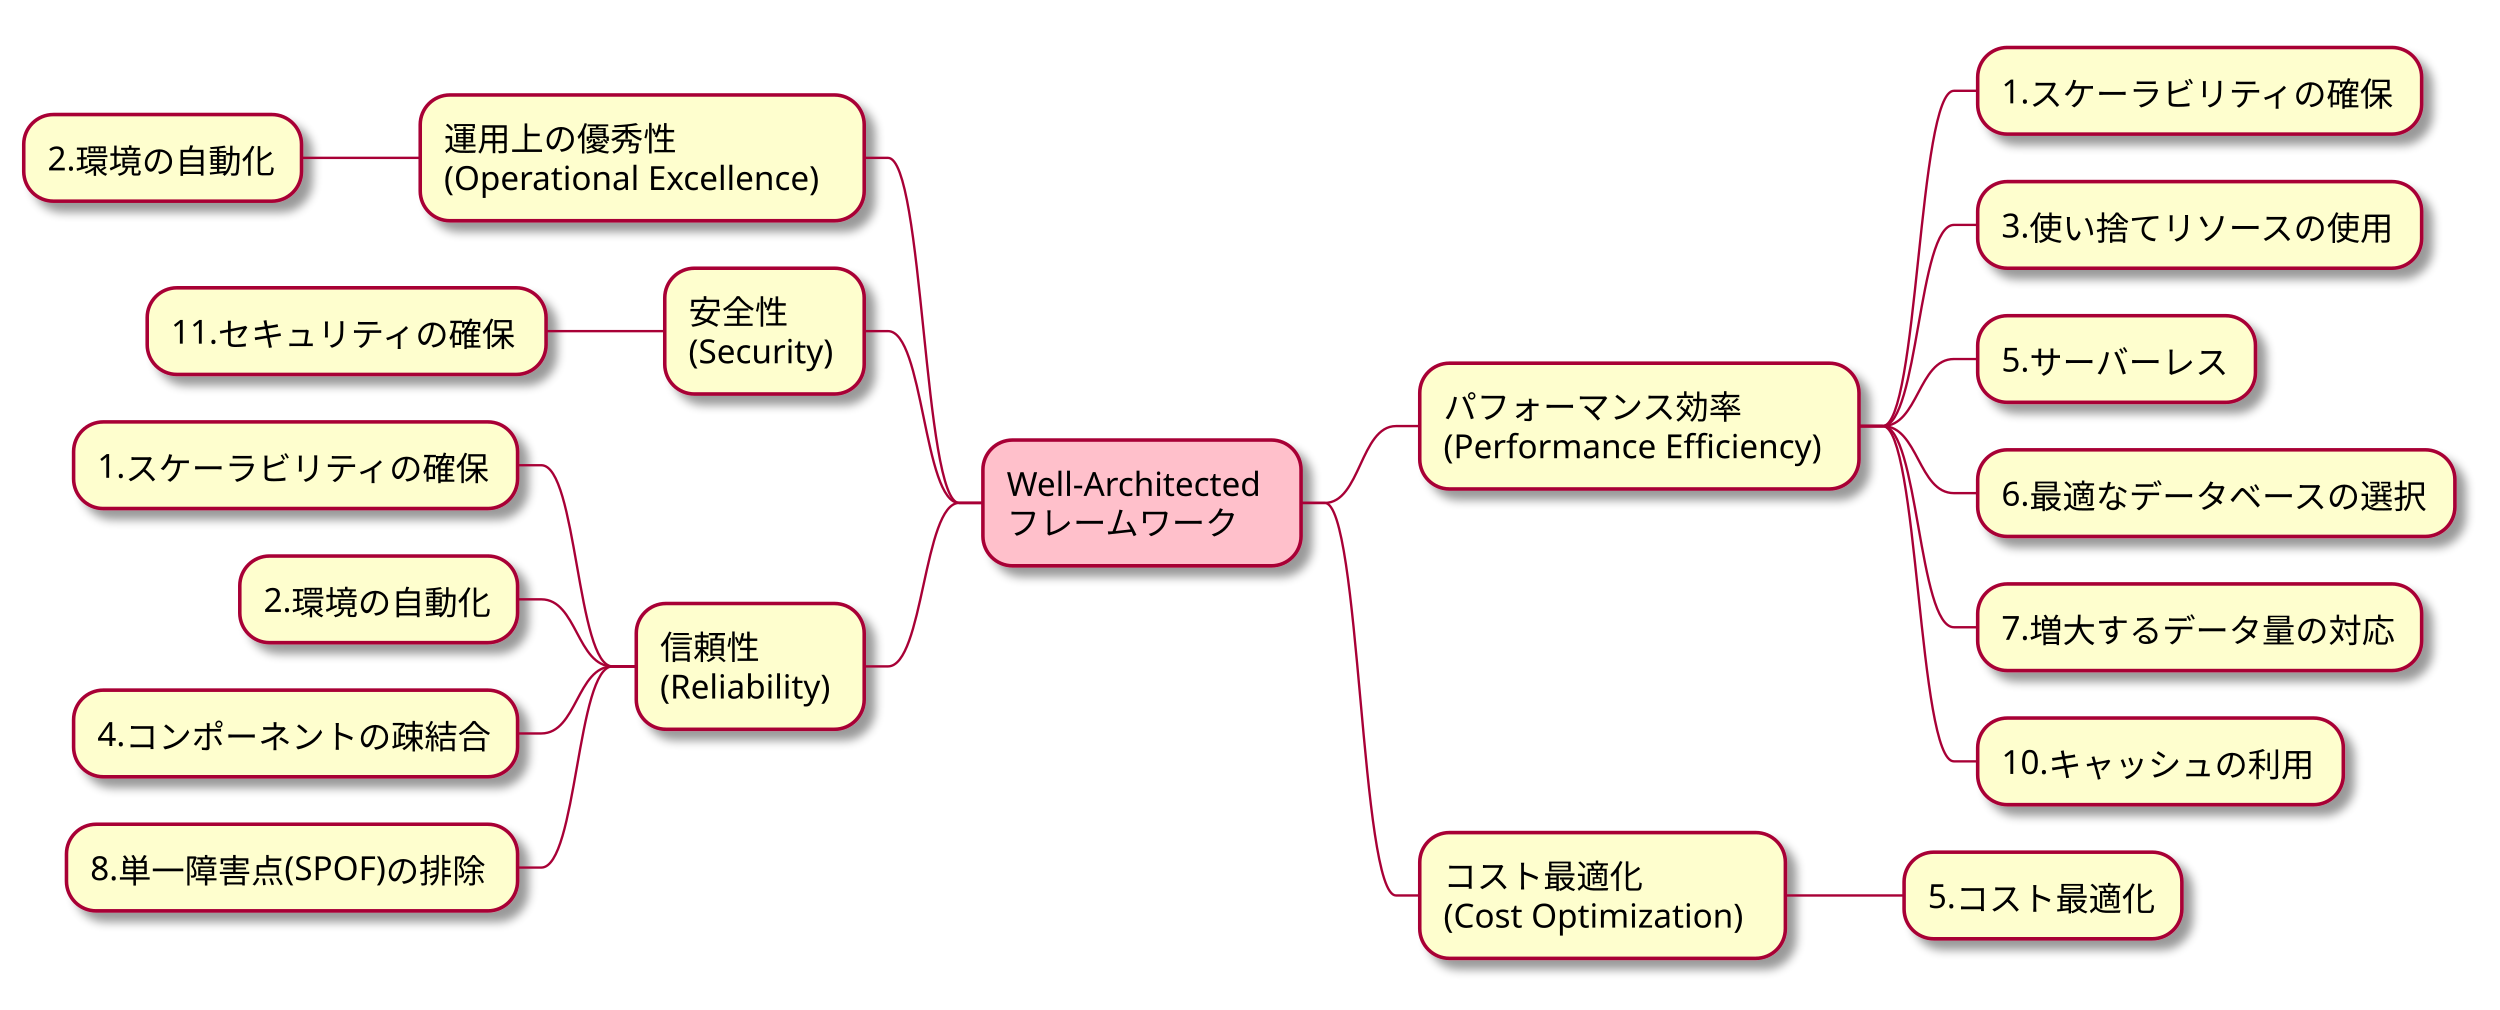
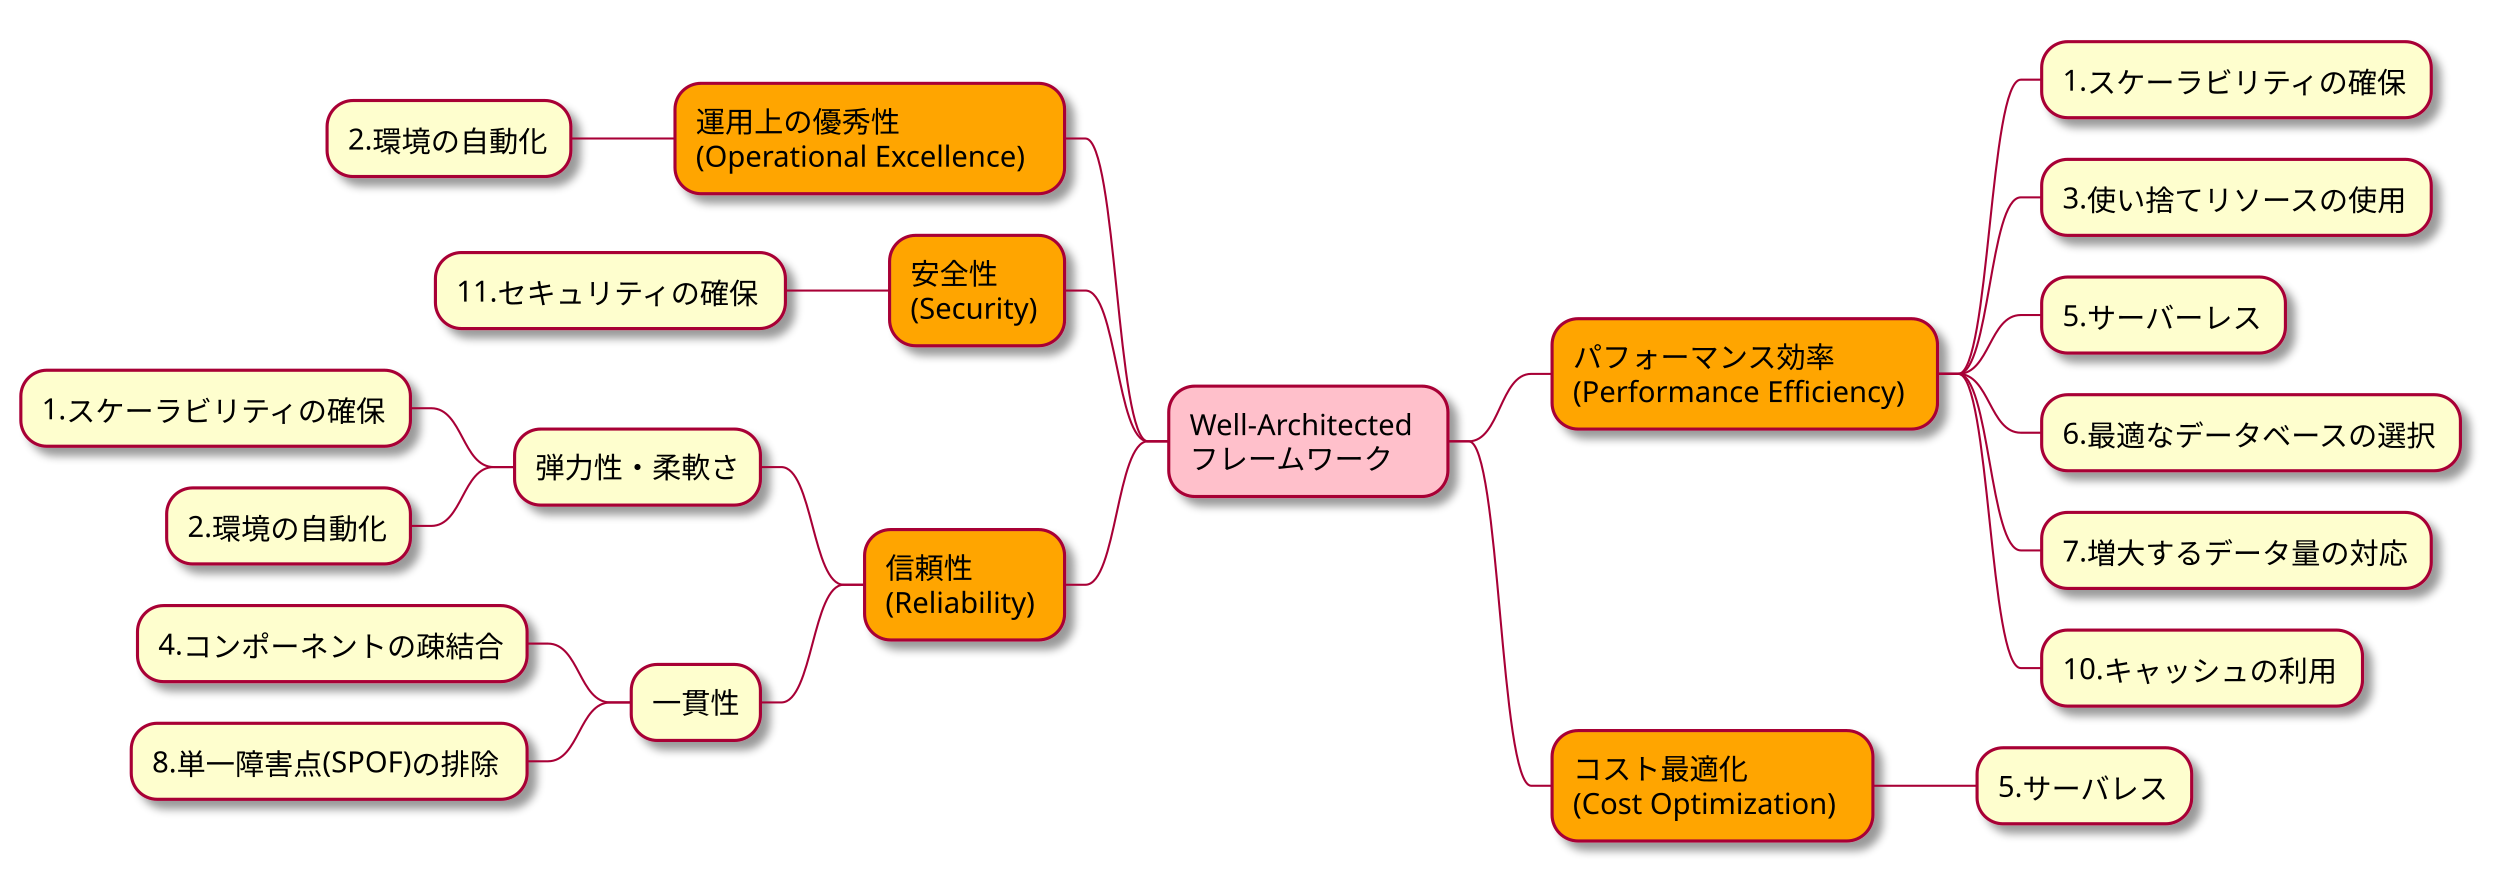
- <svg xmlns="http://www.w3.org/2000/svg" contentScriptType="application/ecmascript" contentStyleType="text/css" height="425px" preserveAspectRatio="none" style="width:1053px;height:425px;" version="1.1" viewBox="0 0 1053 425" width="1053px" zoomAndPan="magnify">
+ <svg xmlns="http://www.w3.org/2000/svg" contentScriptType="application/ecmascript" contentStyleType="text/css" height="425px" preserveAspectRatio="none" style="width:1200px;height:425px;" version="1.1" viewBox="0 0 1200 425" width="1200px" zoomAndPan="magnify">
  <defs>
-     <filter height="300%" id="f1lbdx95ym1p72" width="300%" x="-1" y="-1">
+     <filter height="300%" id="f1e07wwuyhw821" width="300%" x="-1" y="-1">
      <feGaussianBlur result="blurOut" stdDeviation="2.0" />
      <feColorMatrix in="blurOut" result="blurOut2" type="matrix" values="0 0 0 0 0 0 0 0 0 0 0 0 0 0 0 0 0 0 .4 0" />
      <feOffset dx="4.0" dy="4.0" in="blurOut2" result="blurOut3" />
      <feBlend in="SourceGraphic" in2="blurOut3" mode="normal" />
    </filter>
  </defs>
  <g>
-     <rect fill="#FFC0CB" filter="url(#f1lbdx95ym1p72)" height="52.977" rx="12.5" ry="12.5" style="stroke:#A80036;stroke-width:1.5;" width="134" x="414" y="185.343" />
-     <text fill="#000000" font-family="sans-serif" font-size="14" lengthAdjust="spacing" textLength="114" x="424" y="208.878">Well-Architected</text>
-     <text fill="#000000" font-family="sans-serif" font-size="14" lengthAdjust="spacing" textLength="98" x="424" y="225.366">フレームワーク</text>
-     <rect fill="#FEFECE" filter="url(#f1lbdx95ym1p72)" height="52.977" rx="12.5" ry="12.5" style="stroke:#A80036;stroke-width:1.5;" width="185" x="598" y="152.977" />
-     <text fill="#000000" font-family="sans-serif" font-size="14" lengthAdjust="spacing" textLength="126" x="608" y="176.512">パフォーマンス効率</text>
-     <text fill="#000000" font-family="sans-serif" font-size="14" lengthAdjust="spacing" textLength="165" x="608" y="193">(Performance Efficiency)</text>
-     <rect fill="#FEFECE" filter="url(#f1lbdx95ym1p72)" height="36.488" rx="12.5" ry="12.5" style="stroke:#A80036;stroke-width:1.5;" width="187" x="833" y="20" />
-     <text fill="#000000" font-family="sans-serif" font-size="14" lengthAdjust="spacing" textLength="167" x="843" y="43.535">1.スケーラビリティの確保</text>
-     <path d="M783,179.465 L793,179.465 C808,179.465 808,38.244 823,38.244 L833,38.244 " fill="none" style="stroke:#A80036;stroke-width:1.0;" />
-     <rect fill="#FEFECE" filter="url(#f1lbdx95ym1p72)" height="36.488" rx="12.5" ry="12.5" style="stroke:#A80036;stroke-width:1.5;" width="187" x="833" y="76.488" />
-     <text fill="#000000" font-family="sans-serif" font-size="14" lengthAdjust="spacing" textLength="167" x="843" y="100.023">3.使い捨てリソースの使用</text>
-     <path d="M783,179.465 L793,179.465 C808,179.465 808,94.732 823,94.732 L833,94.732 " fill="none" style="stroke:#A80036;stroke-width:1.0;" />
-     <rect fill="#FEFECE" filter="url(#f1lbdx95ym1p72)" height="36.488" rx="12.5" ry="12.5" style="stroke:#A80036;stroke-width:1.5;" width="117" x="833" y="132.977" />
-     <text fill="#000000" font-family="sans-serif" font-size="14" lengthAdjust="spacing" textLength="97" x="843" y="156.512">5.サーバーレス</text>
-     <path d="M783,179.465 L793,179.465 C808,179.465 808,151.221 823,151.221 L833,151.221 " fill="none" style="stroke:#A80036;stroke-width:1.0;" />
-     <rect fill="#FEFECE" filter="url(#f1lbdx95ym1p72)" height="36.488" rx="12.5" ry="12.5" style="stroke:#A80036;stroke-width:1.5;" width="201" x="833" y="189.465" />
-     <text fill="#000000" font-family="sans-serif" font-size="14" lengthAdjust="spacing" textLength="181" x="843" y="213">6.最適なデータベースの選択</text>
-     <path d="M783,179.465 L793,179.465 C808,179.465 808,207.709 823,207.709 L833,207.709 " fill="none" style="stroke:#A80036;stroke-width:1.0;" />
-     <rect fill="#FEFECE" filter="url(#f1lbdx95ym1p72)" height="36.488" rx="12.5" ry="12.5" style="stroke:#A80036;stroke-width:1.5;" width="187" x="833" y="245.953" />
-     <text fill="#000000" font-family="sans-serif" font-size="14" lengthAdjust="spacing" textLength="167" x="843" y="269.488">7.増大するデータ量の対応</text>
-     <path d="M783,179.465 L793,179.465 C808,179.465 808,264.197 823,264.197 L833,264.197 " fill="none" style="stroke:#A80036;stroke-width:1.0;" />
-     <rect fill="#FEFECE" filter="url(#f1lbdx95ym1p72)" height="36.488" rx="12.5" ry="12.5" style="stroke:#A80036;stroke-width:1.5;" width="154" x="833" y="302.441" />
-     <text fill="#000000" font-family="sans-serif" font-size="14" lengthAdjust="spacing" textLength="134" x="843" y="325.977">10.キャッシュの利用</text>
-     <path d="M783,179.465 L793,179.465 C808,179.465 808,320.685 823,320.685 L833,320.685 " fill="none" style="stroke:#A80036;stroke-width:1.0;" />
-     <path d="M548,211.831 L558,211.831 C573,211.831 573,179.465 588,179.465 L598,179.465 " fill="none" style="stroke:#A80036;stroke-width:1.0;" />
-     <rect fill="#FEFECE" filter="url(#f1lbdx95ym1p72)" height="52.977" rx="12.5" ry="12.5" style="stroke:#A80036;stroke-width:1.5;" width="154" x="598" y="350.685" />
-     <text fill="#000000" font-family="sans-serif" font-size="14" lengthAdjust="spacing" textLength="84" x="608" y="374.221">コスト最適化</text>
-     <text fill="#000000" font-family="sans-serif" font-size="14" lengthAdjust="spacing" textLength="134" x="608" y="390.709">(Cost Optimization)</text>
-     <rect fill="#FEFECE" filter="url(#f1lbdx95ym1p72)" height="36.488" rx="12.5" ry="12.5" style="stroke:#A80036;stroke-width:1.5;" width="117" x="802" y="358.93" />
-     <text fill="#000000" font-family="sans-serif" font-size="14" lengthAdjust="spacing" textLength="97" x="812" y="382.465">5.コスト最適化</text>
-     <path d="M752,377.174 L762,377.174 C777,377.174 777,377.174 792,377.174 L802,377.174 " fill="none" style="stroke:#A80036;stroke-width:1.0;" />
-     <path d="M548,211.831 L558,211.831 C573,211.831 573,377.174 588,377.174 L598,377.174 " fill="none" style="stroke:#A80036;stroke-width:1.0;" />
-     <rect fill="#FEFECE" filter="url(#f1lbdx95ym1p72)" height="52.977" rx="12.5" ry="12.5" style="stroke:#A80036;stroke-width:1.5;" width="187" x="177" y="40" />
-     <text fill="#000000" font-family="sans-serif" font-size="14" lengthAdjust="spacing" textLength="98" x="187" y="63.535">運用上の優秀性</text>
-     <text fill="#000000" font-family="sans-serif" font-size="14" lengthAdjust="spacing" textLength="167" x="187" y="80.023">(Operational Excellence)</text>
-     <rect fill="#FEFECE" filter="url(#f1lbdx95ym1p72)" height="36.488" rx="12.5" ry="12.5" style="stroke:#A80036;stroke-width:1.5;" width="117" x="10" y="48.244" />
-     <text fill="#000000" font-family="sans-serif" font-size="14" lengthAdjust="spacing" textLength="97" x="20" y="71.779">2.環境の自動化</text>
-     <path d="M177,66.488 L167,66.488 C152,66.488 152,66.488 137,66.488 L127,66.488 " fill="none" style="stroke:#A80036;stroke-width:1.0;" />
-     <path d="M414,211.831 L404,211.831 C389,211.831 389,66.488 374,66.488 L364,66.488 " fill="none" style="stroke:#A80036;stroke-width:1.0;" />
-     <rect fill="#FEFECE" filter="url(#f1lbdx95ym1p72)" height="52.977" rx="12.5" ry="12.5" style="stroke:#A80036;stroke-width:1.5;" width="84" x="280" y="112.977" />
-     <text fill="#000000" font-family="sans-serif" font-size="14" lengthAdjust="spacing" textLength="42" x="290" y="136.512">安全性</text>
-     <text fill="#000000" font-family="sans-serif" font-size="14" lengthAdjust="spacing" textLength="64" x="290" y="153">(Security)</text>
-     <rect fill="#FEFECE" filter="url(#f1lbdx95ym1p72)" height="36.488" rx="12.5" ry="12.5" style="stroke:#A80036;stroke-width:1.5;" width="168" x="62" y="121.221" />
-     <text fill="#000000" font-family="sans-serif" font-size="14" lengthAdjust="spacing" textLength="148" x="72" y="144.756">11.セキュリティの確保</text>
-     <path d="M280,139.465 L270,139.465 C255,139.465 255,139.465 240,139.465 L230,139.465 " fill="none" style="stroke:#A80036;stroke-width:1.0;" />
-     <path d="M414,211.831 L404,211.831 C389,211.831 389,139.465 374,139.465 L364,139.465 " fill="none" style="stroke:#A80036;stroke-width:1.0;" />
-     <rect fill="#FEFECE" filter="url(#f1lbdx95ym1p72)" height="52.977" rx="12.5" ry="12.5" style="stroke:#A80036;stroke-width:1.5;" width="96" x="268" y="254.197" />
-     <text fill="#000000" font-family="sans-serif" font-size="14" lengthAdjust="spacing" textLength="42" x="278" y="277.732">信頼性</text>
-     <text fill="#000000" font-family="sans-serif" font-size="14" lengthAdjust="spacing" textLength="76" x="278" y="294.221">(Reliability)</text>
-     <rect fill="#FEFECE" filter="url(#f1lbdx95ym1p72)" height="36.488" rx="12.5" ry="12.5" style="stroke:#A80036;stroke-width:1.5;" width="187" x="31" y="177.709" />
-     <text fill="#000000" font-family="sans-serif" font-size="14" lengthAdjust="spacing" textLength="167" x="41" y="201.244">1.スケーラビリティの確保</text>
-     <path d="M268,280.685 L258,280.685 C243,280.685 243,195.953 228,195.953 L218,195.953 " fill="none" style="stroke:#A80036;stroke-width:1.0;" />
-     <rect fill="#FEFECE" filter="url(#f1lbdx95ym1p72)" height="36.488" rx="12.5" ry="12.5" style="stroke:#A80036;stroke-width:1.5;" width="117" x="101" y="234.197" />
-     <text fill="#000000" font-family="sans-serif" font-size="14" lengthAdjust="spacing" textLength="97" x="111" y="257.732">2.環境の自動化</text>
-     <path d="M268,280.685 L258,280.685 C243,280.685 243,252.441 228,252.441 L218,252.441 " fill="none" style="stroke:#A80036;stroke-width:1.0;" />
-     <rect fill="#FEFECE" filter="url(#f1lbdx95ym1p72)" height="36.488" rx="12.5" ry="12.5" style="stroke:#A80036;stroke-width:1.5;" width="187" x="31" y="290.685" />
-     <text fill="#000000" font-family="sans-serif" font-size="14" lengthAdjust="spacing" textLength="167" x="41" y="314.221">4.コンポーネントの疎結合</text>
-     <path d="M268,280.685 L258,280.685 C243,280.685 243,308.93 228,308.93 L218,308.93 " fill="none" style="stroke:#A80036;stroke-width:1.0;" />
-     <rect fill="#FEFECE" filter="url(#f1lbdx95ym1p72)" height="36.488" rx="12.5" ry="12.5" style="stroke:#A80036;stroke-width:1.5;" width="190" x="28" y="347.174" />
-     <text fill="#000000" font-family="sans-serif" font-size="14" lengthAdjust="spacing" textLength="170" x="38" y="370.709">8.単一障害点(SPOF)の排除</text>
-     <path d="M268,280.685 L258,280.685 C243,280.685 243,365.418 228,365.418 L218,365.418 " fill="none" style="stroke:#A80036;stroke-width:1.0;" />
-     <path d="M414,211.831 L404,211.831 C389,211.831 389,280.685 374,280.685 L364,280.685 " fill="none" style="stroke:#A80036;stroke-width:1.0;" />
+     <rect fill="#FFC0CB" filter="url(#f1e07wwuyhw821)" height="52.977" rx="12.5" ry="12.5" style="stroke:#A80036;stroke-width:1.5;" width="134" x="561" y="185.343" />
+     <text fill="#000000" font-family="sans-serif" font-size="14" lengthAdjust="spacing" textLength="114" x="571" y="208.878">Well-Architected</text>
+     <text fill="#000000" font-family="sans-serif" font-size="14" lengthAdjust="spacing" textLength="98" x="571" y="225.366">フレームワーク</text>
+     <rect fill="#FFA500" filter="url(#f1e07wwuyhw821)" height="52.977" rx="12.5" ry="12.5" style="stroke:#A80036;stroke-width:1.5;" width="185" x="745" y="152.977" />
+     <text fill="#000000" font-family="sans-serif" font-size="14" lengthAdjust="spacing" textLength="126" x="755" y="176.512">パフォーマンス効率</text>
+     <text fill="#000000" font-family="sans-serif" font-size="14" lengthAdjust="spacing" textLength="165" x="755" y="193">(Performance Efficiency)</text>
+     <rect fill="#FEFECE" filter="url(#f1e07wwuyhw821)" height="36.488" rx="12.5" ry="12.5" style="stroke:#A80036;stroke-width:1.5;" width="187" x="980" y="20" />
+     <text fill="#000000" font-family="sans-serif" font-size="14" lengthAdjust="spacing" textLength="167" x="990" y="43.535">1.スケーラビリティの確保</text>
+     <path d="M930,179.465 L940,179.465 C955,179.465 955,38.244 970,38.244 L980,38.244 " fill="none" style="stroke:#A80036;stroke-width:1.0;" />
+     <rect fill="#FEFECE" filter="url(#f1e07wwuyhw821)" height="36.488" rx="12.5" ry="12.5" style="stroke:#A80036;stroke-width:1.5;" width="187" x="980" y="76.488" />
+     <text fill="#000000" font-family="sans-serif" font-size="14" lengthAdjust="spacing" textLength="167" x="990" y="100.023">3.使い捨てリソースの使用</text>
+     <path d="M930,179.465 L940,179.465 C955,179.465 955,94.732 970,94.732 L980,94.732 " fill="none" style="stroke:#A80036;stroke-width:1.0;" />
+     <rect fill="#FEFECE" filter="url(#f1e07wwuyhw821)" height="36.488" rx="12.5" ry="12.5" style="stroke:#A80036;stroke-width:1.5;" width="117" x="980" y="132.977" />
+     <text fill="#000000" font-family="sans-serif" font-size="14" lengthAdjust="spacing" textLength="97" x="990" y="156.512">5.サーバーレス</text>
+     <path d="M930,179.465 L940,179.465 C955,179.465 955,151.221 970,151.221 L980,151.221 " fill="none" style="stroke:#A80036;stroke-width:1.0;" />
+     <rect fill="#FEFECE" filter="url(#f1e07wwuyhw821)" height="36.488" rx="12.5" ry="12.5" style="stroke:#A80036;stroke-width:1.5;" width="201" x="980" y="189.465" />
+     <text fill="#000000" font-family="sans-serif" font-size="14" lengthAdjust="spacing" textLength="181" x="990" y="213">6.最適なデータベースの選択</text>
+     <path d="M930,179.465 L940,179.465 C955,179.465 955,207.709 970,207.709 L980,207.709 " fill="none" style="stroke:#A80036;stroke-width:1.0;" />
+     <rect fill="#FEFECE" filter="url(#f1e07wwuyhw821)" height="36.488" rx="12.5" ry="12.5" style="stroke:#A80036;stroke-width:1.5;" width="187" x="980" y="245.953" />
+     <text fill="#000000" font-family="sans-serif" font-size="14" lengthAdjust="spacing" textLength="167" x="990" y="269.488">7.増大するデータ量の対応</text>
+     <path d="M930,179.465 L940,179.465 C955,179.465 955,264.197 970,264.197 L980,264.197 " fill="none" style="stroke:#A80036;stroke-width:1.0;" />
+     <rect fill="#FEFECE" filter="url(#f1e07wwuyhw821)" height="36.488" rx="12.5" ry="12.5" style="stroke:#A80036;stroke-width:1.5;" width="154" x="980" y="302.441" />
+     <text fill="#000000" font-family="sans-serif" font-size="14" lengthAdjust="spacing" textLength="134" x="990" y="325.977">10.キャッシュの利用</text>
+     <path d="M930,179.465 L940,179.465 C955,179.465 955,320.685 970,320.685 L980,320.685 " fill="none" style="stroke:#A80036;stroke-width:1.0;" />
+     <path d="M695,211.831 L705,211.831 C720,211.831 720,179.465 735,179.465 L745,179.465 " fill="none" style="stroke:#A80036;stroke-width:1.0;" />
+     <rect fill="#FFA500" filter="url(#f1e07wwuyhw821)" height="52.977" rx="12.5" ry="12.5" style="stroke:#A80036;stroke-width:1.5;" width="154" x="745" y="350.685" />
+     <text fill="#000000" font-family="sans-serif" font-size="14" lengthAdjust="spacing" textLength="84" x="755" y="374.221">コスト最適化</text>
+     <text fill="#000000" font-family="sans-serif" font-size="14" lengthAdjust="spacing" textLength="134" x="755" y="390.709">(Cost Optimization)</text>
+     <rect fill="#FEFECE" filter="url(#f1e07wwuyhw821)" height="36.488" rx="12.5" ry="12.5" style="stroke:#A80036;stroke-width:1.5;" width="103" x="949" y="358.93" />
+     <text fill="#000000" font-family="sans-serif" font-size="14" lengthAdjust="spacing" textLength="83" x="959" y="382.465">5.サーバレス</text>
+     <path d="M899,377.174 L909,377.174 C924,377.174 924,377.174 939,377.174 L949,377.174 " fill="none" style="stroke:#A80036;stroke-width:1.0;" />
+     <path d="M695,211.831 L705,211.831 C720,211.831 720,377.174 735,377.174 L745,377.174 " fill="none" style="stroke:#A80036;stroke-width:1.0;" />
+     <rect fill="#FFA500" filter="url(#f1e07wwuyhw821)" height="52.977" rx="12.5" ry="12.5" style="stroke:#A80036;stroke-width:1.5;" width="187" x="324" y="40" />
+     <text fill="#000000" font-family="sans-serif" font-size="14" lengthAdjust="spacing" textLength="98" x="334" y="63.535">運用上の優秀性</text>
+     <text fill="#000000" font-family="sans-serif" font-size="14" lengthAdjust="spacing" textLength="167" x="334" y="80.023">(Operational Excellence)</text>
+     <rect fill="#FEFECE" filter="url(#f1e07wwuyhw821)" height="36.488" rx="12.5" ry="12.5" style="stroke:#A80036;stroke-width:1.5;" width="117" x="157" y="48.244" />
+     <text fill="#000000" font-family="sans-serif" font-size="14" lengthAdjust="spacing" textLength="97" x="167" y="71.779">2.環境の自動化</text>
+     <path d="M324,66.488 L314,66.488 C299,66.488 299,66.488 284,66.488 L274,66.488 " fill="none" style="stroke:#A80036;stroke-width:1.0;" />
+     <path d="M561,211.831 L551,211.831 C536,211.831 536,66.488 521,66.488 L511,66.488 " fill="none" style="stroke:#A80036;stroke-width:1.0;" />
+     <rect fill="#FFA500" filter="url(#f1e07wwuyhw821)" height="52.977" rx="12.5" ry="12.5" style="stroke:#A80036;stroke-width:1.5;" width="84" x="427" y="112.977" />
+     <text fill="#000000" font-family="sans-serif" font-size="14" lengthAdjust="spacing" textLength="42" x="437" y="136.512">安全性</text>
+     <text fill="#000000" font-family="sans-serif" font-size="14" lengthAdjust="spacing" textLength="64" x="437" y="153">(Security)</text>
+     <rect fill="#FEFECE" filter="url(#f1e07wwuyhw821)" height="36.488" rx="12.5" ry="12.5" style="stroke:#A80036;stroke-width:1.5;" width="168" x="209" y="121.221" />
+     <text fill="#000000" font-family="sans-serif" font-size="14" lengthAdjust="spacing" textLength="148" x="219" y="144.756">11.セキュリティの確保</text>
+     <path d="M427,139.465 L417,139.465 C402,139.465 402,139.465 387,139.465 L377,139.465 " fill="none" style="stroke:#A80036;stroke-width:1.0;" />
+     <path d="M561,211.831 L551,211.831 C536,211.831 536,139.465 521,139.465 L511,139.465 " fill="none" style="stroke:#A80036;stroke-width:1.0;" />
+     <rect fill="#FFA500" filter="url(#f1e07wwuyhw821)" height="52.977" rx="12.5" ry="12.5" style="stroke:#A80036;stroke-width:1.5;" width="96" x="415" y="254.197" />
+     <text fill="#000000" font-family="sans-serif" font-size="14" lengthAdjust="spacing" textLength="42" x="425" y="277.732">信頼性</text>
+     <text fill="#000000" font-family="sans-serif" font-size="14" lengthAdjust="spacing" textLength="76" x="425" y="294.221">(Reliability)</text>
+     <rect fill="#FEFECE" filter="url(#f1e07wwuyhw821)" height="36.488" rx="12.5" ry="12.5" style="stroke:#A80036;stroke-width:1.5;" width="118" x="247" y="205.953" />
+     <text fill="#000000" font-family="sans-serif" font-size="14" lengthAdjust="spacing" textLength="98" x="257" y="229.488">弾力性・柔軟さ</text>
+     <rect fill="#FEFECE" filter="url(#f1e07wwuyhw821)" height="36.488" rx="12.5" ry="12.5" style="stroke:#A80036;stroke-width:1.5;" width="187" x="10" y="177.709" />
+     <text fill="#000000" font-family="sans-serif" font-size="14" lengthAdjust="spacing" textLength="167" x="20" y="201.244">1.スケーラビリティの確保</text>
+     <path d="M247,224.197 L237,224.197 C222,224.197 222,195.953 207,195.953 L197,195.953 " fill="none" style="stroke:#A80036;stroke-width:1.0;" />
+     <rect fill="#FEFECE" filter="url(#f1e07wwuyhw821)" height="36.488" rx="12.5" ry="12.5" style="stroke:#A80036;stroke-width:1.5;" width="117" x="80" y="234.197" />
+     <text fill="#000000" font-family="sans-serif" font-size="14" lengthAdjust="spacing" textLength="97" x="90" y="257.732">2.環境の自動化</text>
+     <path d="M247,224.197 L237,224.197 C222,224.197 222,252.441 207,252.441 L197,252.441 " fill="none" style="stroke:#A80036;stroke-width:1.0;" />
+     <path d="M415,280.685 L405,280.685 C390,280.685 390,224.197 375,224.197 L365,224.197 " fill="none" style="stroke:#A80036;stroke-width:1.0;" />
+     <rect fill="#FEFECE" filter="url(#f1e07wwuyhw821)" height="36.488" rx="12.5" ry="12.5" style="stroke:#A80036;stroke-width:1.5;" width="62" x="303" y="318.93" />
+     <text fill="#000000" font-family="sans-serif" font-size="14" lengthAdjust="spacing" textLength="42" x="313" y="342.465">一貫性</text>
+     <rect fill="#FEFECE" filter="url(#f1e07wwuyhw821)" height="36.488" rx="12.5" ry="12.5" style="stroke:#A80036;stroke-width:1.5;" width="187" x="66" y="290.685" />
+     <text fill="#000000" font-family="sans-serif" font-size="14" lengthAdjust="spacing" textLength="167" x="76" y="314.221">4.コンポーネントの疎結合</text>
+     <path d="M303,337.174 L293,337.174 C278,337.174 278,308.93 263,308.93 L253,308.93 " fill="none" style="stroke:#A80036;stroke-width:1.0;" />
+     <rect fill="#FEFECE" filter="url(#f1e07wwuyhw821)" height="36.488" rx="12.5" ry="12.5" style="stroke:#A80036;stroke-width:1.5;" width="190" x="63" y="347.174" />
+     <text fill="#000000" font-family="sans-serif" font-size="14" lengthAdjust="spacing" textLength="170" x="73" y="370.709">8.単一障害点(SPOF)の排除</text>
+     <path d="M303,337.174 L293,337.174 C278,337.174 278,365.418 263,365.418 L253,365.418 " fill="none" style="stroke:#A80036;stroke-width:1.0;" />
+     <path d="M415,280.685 L405,280.685 C390,280.685 390,337.174 375,337.174 L365,337.174 " fill="none" style="stroke:#A80036;stroke-width:1.0;" />
+     <path d="M561,211.831 L551,211.831 C536,211.831 536,280.685 521,280.685 L511,280.685 " fill="none" style="stroke:#A80036;stroke-width:1.0;" />
  </g>
</svg>
